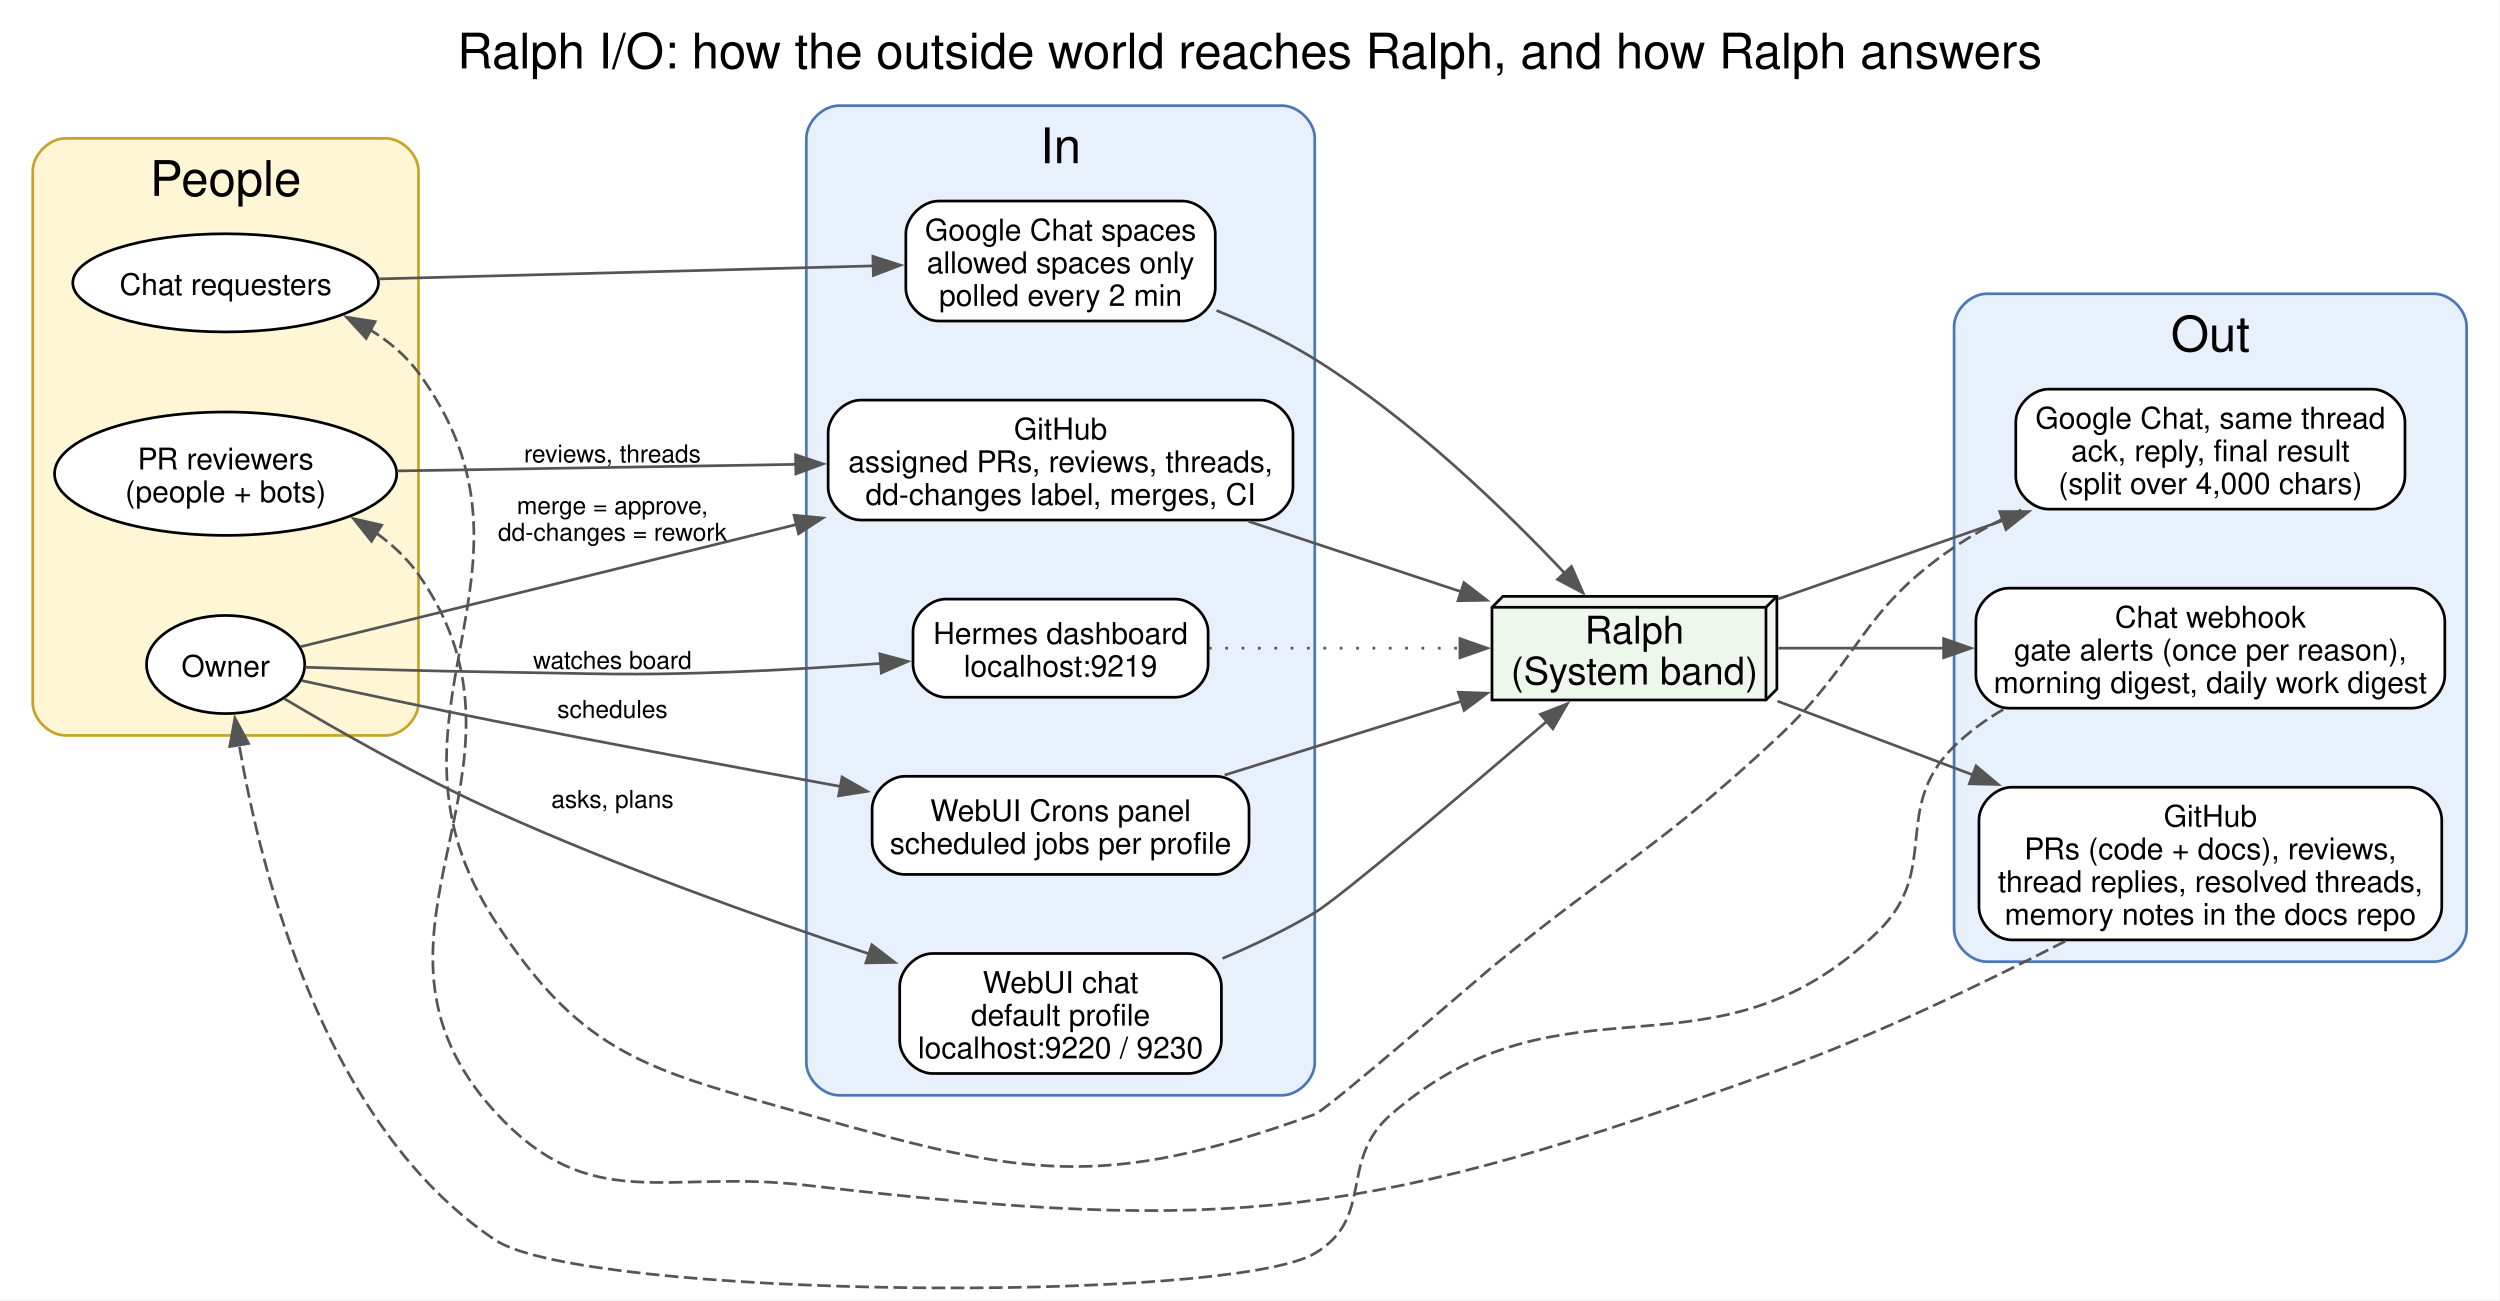
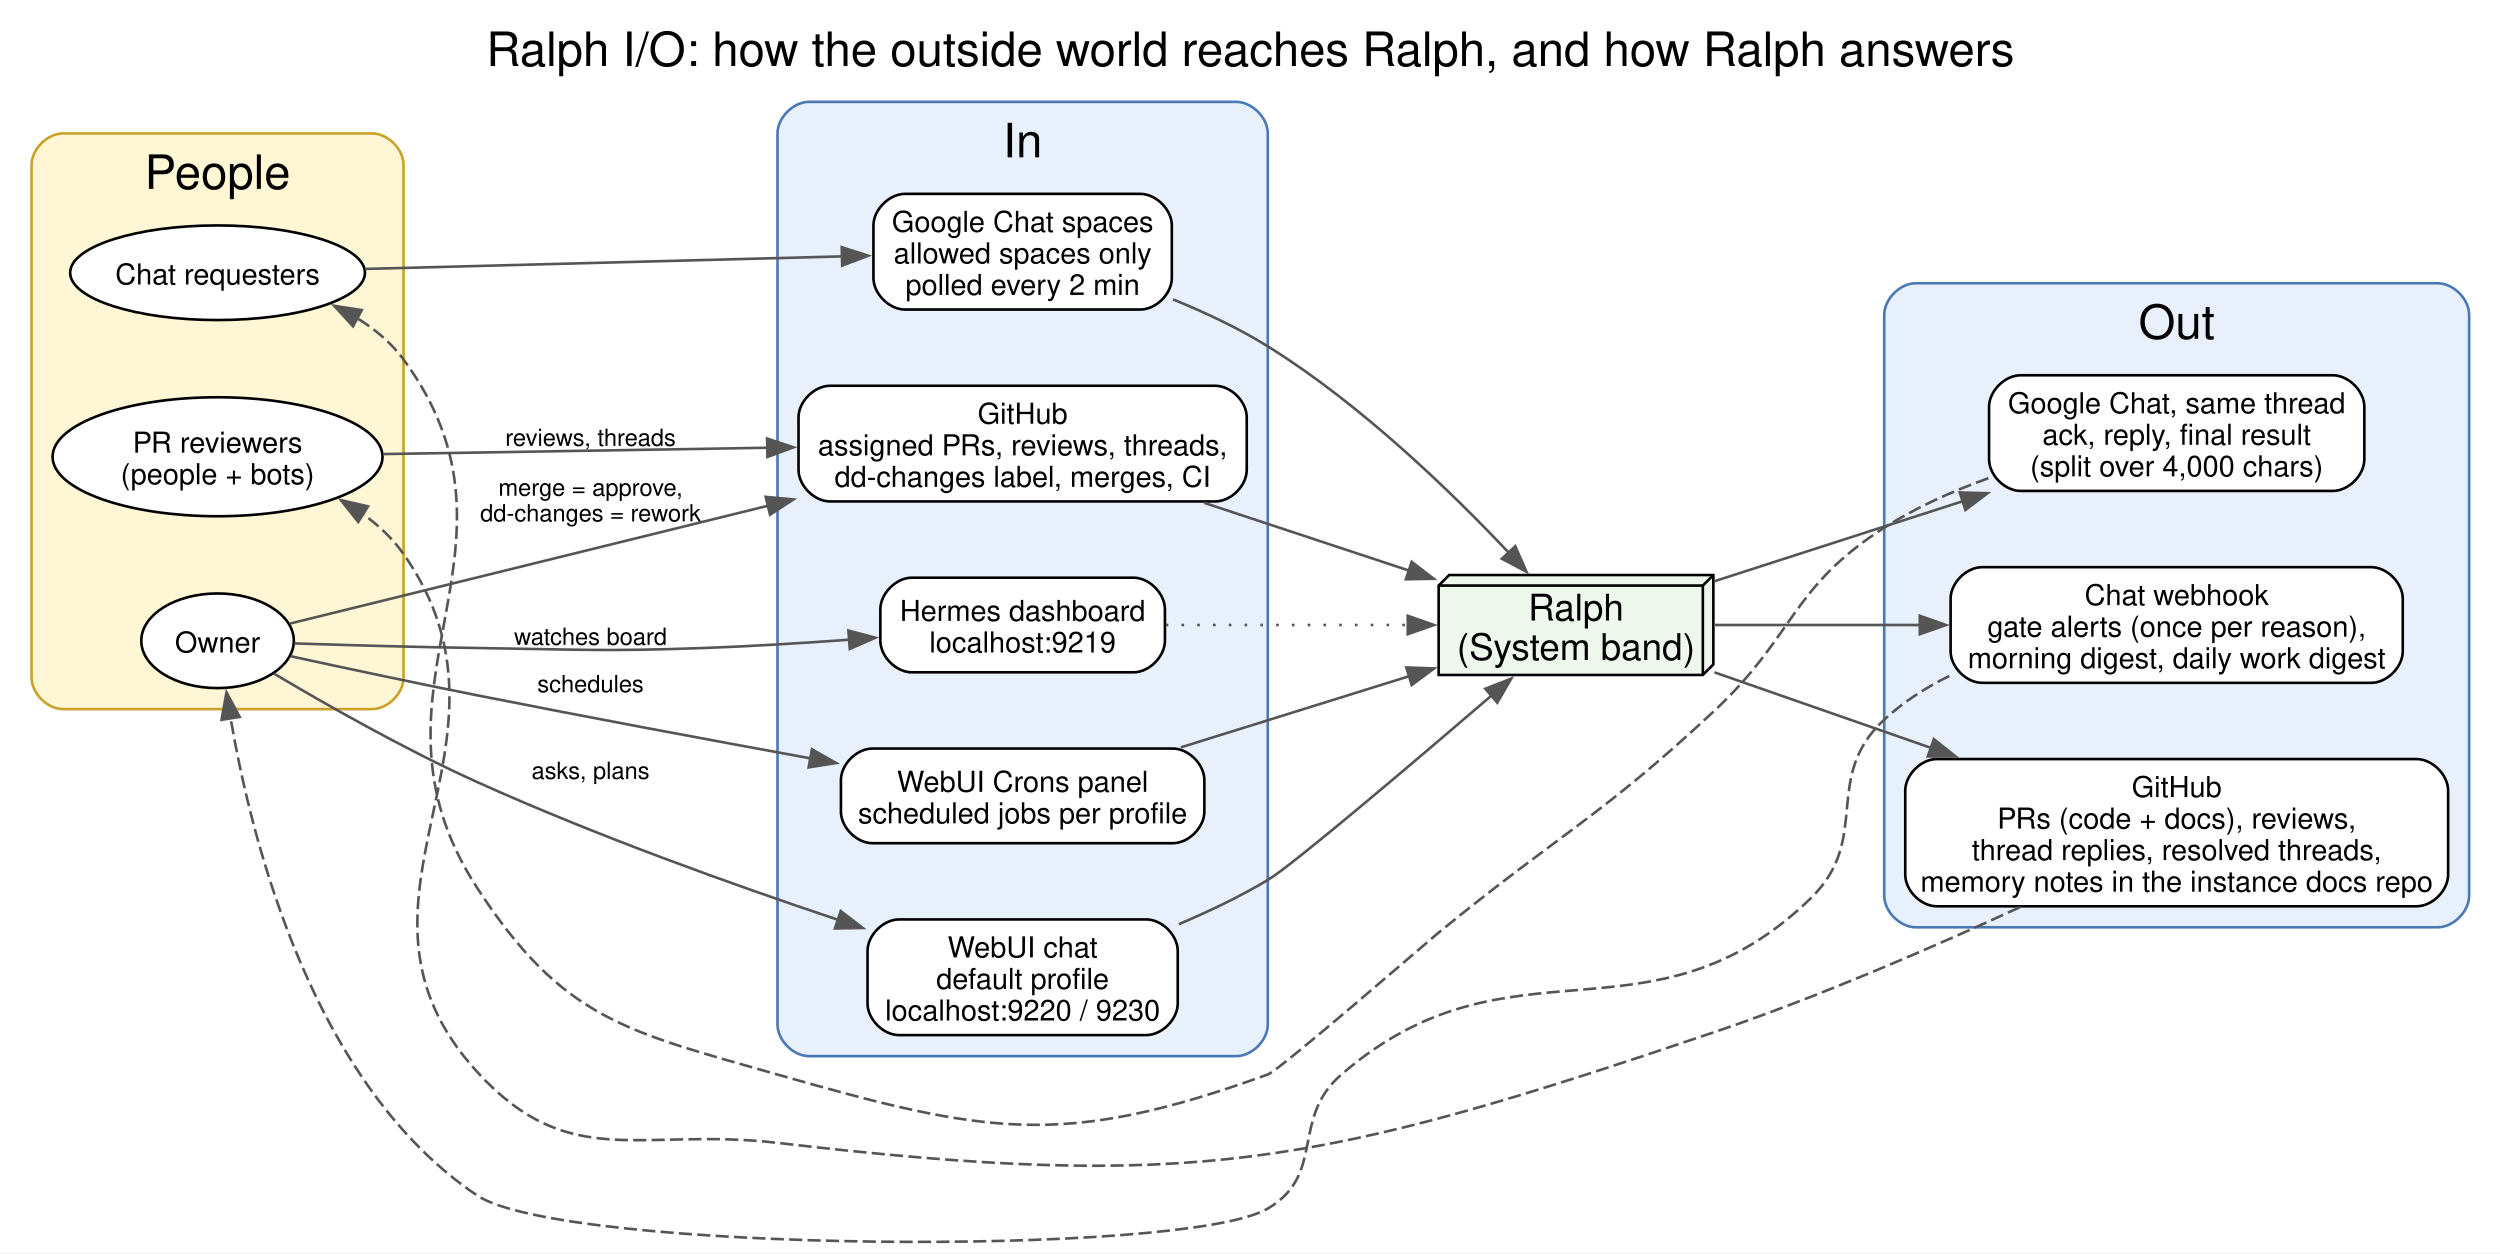
- <svg xmlns="http://www.w3.org/2000/svg" width="917pt" height="477pt" viewBox="0.00 0.00 917.00 477.00">
+ <svg xmlns="http://www.w3.org/2000/svg" width="951pt" height="477pt" viewBox="0.00 0.00 951.00 477.00">
  <g id="graph0" class="graph" transform="scale(1 1) rotate(0) translate(4 472.74)">
-     <polygon fill="white" stroke="none" points="-4,4 -4,-472.74 912.76,-472.74 912.76,4 -4,4" />
-     <text xml:space="preserve" text-anchor="middle" x="454.38" y="-447.64" font-family="Helvetica,sans-Serif" font-size="18.00">Ralph I/O: how the outside world reaches Ralph, and how Ralph answers</text>
+     <polygon fill="white" stroke="none" points="-4,4 -4,-472.74 947.26,-472.74 947.26,4 -4,4" />
+     <text xml:space="preserve" text-anchor="middle" x="471.63" y="-447.64" font-family="Helvetica,sans-Serif" font-size="18.00">Ralph I/O: how the outside world reaches Ralph, and how Ralph answers</text>
    <g id="clust1" class="cluster">
      <path fill="#fff6d6" stroke="#c9a227" d="M20,-202.99C20,-202.99 137.51,-202.99 137.51,-202.99 143.51,-202.99 149.51,-208.99 149.51,-214.99 149.51,-214.99 149.51,-409.99 149.51,-409.99 149.51,-415.99 143.51,-421.99 137.51,-421.99 137.51,-421.99 20,-421.99 20,-421.99 14,-421.99 8,-415.99 8,-409.99 8,-409.99 8,-214.99 8,-214.99 8,-208.99 14,-202.99 20,-202.99" />
      <text xml:space="preserve" text-anchor="middle" x="78.76" y="-400.89" font-family="Helvetica,sans-Serif" font-size="18.00">People</text>
    </g>
    <g id="clust2" class="cluster">
      <path fill="#e8f1fb" stroke="#4a78b5" d="M303.76,-70.99C303.76,-70.99 466.26,-70.99 466.26,-70.99 472.26,-70.99 478.26,-76.99 478.26,-82.99 478.26,-82.99 478.26,-421.99 478.26,-421.99 478.26,-427.99 472.26,-433.99 466.26,-433.99 466.26,-433.99 303.76,-433.99 303.76,-433.99 297.76,-433.99 291.76,-427.99 291.76,-421.99 291.76,-421.99 291.76,-82.99 291.76,-82.99 291.76,-76.99 297.76,-70.99 303.76,-70.99" />
      <text xml:space="preserve" text-anchor="middle" x="385.01" y="-412.89" font-family="Helvetica,sans-Serif" font-size="18.00">In</text>
    </g>
    <g id="clust3" class="cluster">
-       <path fill="#e8f1fb" stroke="#4a78b5" d="M724.76,-119.99C724.76,-119.99 888.76,-119.99 888.76,-119.99 894.76,-119.99 900.76,-125.99 900.76,-131.99 900.76,-131.99 900.76,-352.99 900.76,-352.99 900.76,-358.99 894.76,-364.99 888.76,-364.99 888.76,-364.99 724.76,-364.99 724.76,-364.99 718.76,-364.99 712.76,-358.99 712.76,-352.99 712.76,-352.99 712.76,-131.99 712.76,-131.99 712.76,-125.99 718.76,-119.99 724.76,-119.99" />
-       <text xml:space="preserve" text-anchor="middle" x="806.76" y="-343.89" font-family="Helvetica,sans-Serif" font-size="18.00">Out</text>
+       <path fill="#e8f1fb" stroke="#4a78b5" d="M724.76,-119.99C724.76,-119.99 923.26,-119.99 923.26,-119.99 929.26,-119.99 935.26,-125.99 935.26,-131.99 935.26,-131.99 935.26,-352.99 935.26,-352.99 935.26,-358.99 929.26,-364.99 923.26,-364.99 923.26,-364.99 724.76,-364.99 724.76,-364.99 718.76,-364.99 712.76,-358.99 712.76,-352.99 712.76,-352.99 712.76,-131.99 712.76,-131.99 712.76,-125.99 718.76,-119.99 724.76,-119.99" />
+       <text xml:space="preserve" text-anchor="middle" x="824.01" y="-343.89" font-family="Helvetica,sans-Serif" font-size="18.00">Out</text>
    </g>
    <g id="node1" class="node">
      <ellipse fill="white" stroke="black" cx="78.76" cy="-228.99" rx="29.01" ry="18" />
      <text xml:space="preserve" text-anchor="middle" x="78.76" y="-224.54" font-family="Helvetica,sans-Serif" font-size="11.00">Owner</text>
    </g>
    <g id="node4" class="node">
      <path fill="white" stroke="black" d="M432.01,-122.99C432.01,-122.99 338.01,-122.99 338.01,-122.99 332.01,-122.99 326.01,-116.99 326.01,-110.99 326.01,-110.99 326.01,-90.99 326.01,-90.99 326.01,-84.99 332.01,-78.99 338.01,-78.99 338.01,-78.99 432.01,-78.99 432.01,-78.99 438.01,-78.99 444.01,-84.99 444.01,-90.99 444.01,-90.99 444.01,-110.99 444.01,-110.99 444.01,-116.99 438.01,-122.99 432.01,-122.99" />
      <text xml:space="preserve" text-anchor="middle" x="385.01" y="-108.54" font-family="Helvetica,sans-Serif" font-size="11.00">WebUI chat</text>
      <text xml:space="preserve" text-anchor="middle" x="385.01" y="-96.54" font-family="Helvetica,sans-Serif" font-size="11.00">default profile</text>
      <text xml:space="preserve" text-anchor="middle" x="385.01" y="-84.54" font-family="Helvetica,sans-Serif" font-size="11.00">localhost:9220 / 9230</text>
    </g>
    <g id="edge1" class="edge">
      <path fill="none" stroke="#555555" d="M100.25,-216.48C119.7,-204.91 149.97,-187.67 177.51,-175.24 222.2,-155.07 274.15,-136.42 314.76,-122.85" />
      <polygon fill="#555555" stroke="#555555" points="315.8,-126.19 324.19,-119.73 313.6,-119.55 315.8,-126.19" />
      <text xml:space="preserve" text-anchor="middle" x="220.64" y="-176.44" font-family="Helvetica,sans-Serif" font-size="9.00">asks, plans</text>
    </g>
    <g id="node5" class="node">
      <path fill="white" stroke="black" d="M427.14,-252.99C427.14,-252.99 342.89,-252.99 342.89,-252.99 336.89,-252.99 330.89,-246.99 330.89,-240.99 330.89,-240.99 330.89,-228.99 330.89,-228.99 330.89,-222.99 336.89,-216.99 342.89,-216.99 342.89,-216.99 427.14,-216.99 427.14,-216.99 433.14,-216.99 439.14,-222.99 439.14,-228.99 439.14,-228.99 439.14,-240.99 439.14,-240.99 439.14,-246.99 433.14,-252.99 427.14,-252.99" />
      <text xml:space="preserve" text-anchor="middle" x="385.01" y="-236.54" font-family="Helvetica,sans-Serif" font-size="11.00">Hermes dashboard</text>
      <text xml:space="preserve" text-anchor="middle" x="385.01" y="-224.54" font-family="Helvetica,sans-Serif" font-size="11.00">localhost:9219</text>
    </g>
    <g id="edge2" class="edge">
      <path fill="none" stroke="#555555" d="M107.98,-227.99C127.51,-227.35 154.08,-226.57 177.51,-226.24 215.84,-225.7 225.45,-224.85 263.76,-226.24 281.78,-226.9 301.28,-228.1 319.24,-229.41" />
      <polygon fill="#555555" stroke="#555555" points="318.74,-232.88 328.97,-230.15 319.26,-225.9 318.74,-232.88" />
      <text xml:space="preserve" text-anchor="middle" x="220.64" y="-227.44" font-family="Helvetica,sans-Serif" font-size="9.00">watches board</text>
    </g>
    <g id="node7" class="node">
      <path fill="white" stroke="black" d="M458.26,-325.99C458.26,-325.99 311.76,-325.99 311.76,-325.99 305.76,-325.99 299.76,-319.99 299.76,-313.99 299.76,-313.99 299.76,-293.99 299.76,-293.99 299.76,-287.99 305.76,-281.99 311.76,-281.99 311.76,-281.99 458.26,-281.99 458.26,-281.99 464.26,-281.99 470.26,-287.99 470.26,-293.99 470.26,-293.99 470.26,-313.99 470.26,-313.99 470.26,-319.99 464.26,-325.99 458.26,-325.99" />
      <text xml:space="preserve" text-anchor="middle" x="385.01" y="-311.54" font-family="Helvetica,sans-Serif" font-size="11.00">GitHub</text>
      <text xml:space="preserve" text-anchor="middle" x="385.01" y="-299.54" font-family="Helvetica,sans-Serif" font-size="11.00">assigned PRs, reviews, threads,</text>
      <text xml:space="preserve" text-anchor="middle" x="385.01" y="-287.54" font-family="Helvetica,sans-Serif" font-size="11.00">dd-changes label, merges, CI</text>
    </g>
    <g id="edge4" class="edge">
      <path fill="none" stroke="#555555" d="M106.22,-235.52C146.47,-245.44 225.08,-264.82 288.43,-280.43" />
      <polygon fill="#555555" stroke="#555555" points="287.25,-283.74 297.8,-282.74 288.92,-276.95 287.25,-283.74" />
      <text xml:space="preserve" text-anchor="middle" x="220.64" y="-284.16" font-family="Helvetica,sans-Serif" font-size="9.00">merge = approve,</text>
      <text xml:space="preserve" text-anchor="middle" x="220.64" y="-274.41" font-family="Helvetica,sans-Serif" font-size="9.00">dd-changes = rework</text>
    </g>
    <g id="node8" class="node">
      <path fill="white" stroke="black" d="M442.14,-187.99C442.14,-187.99 327.89,-187.99 327.89,-187.99 321.89,-187.99 315.89,-181.99 315.89,-175.99 315.89,-175.99 315.89,-163.99 315.89,-163.99 315.89,-157.99 321.89,-151.99 327.89,-151.99 327.89,-151.99 442.14,-151.99 442.14,-151.99 448.14,-151.99 454.14,-157.99 454.14,-163.99 454.14,-163.99 454.14,-175.99 454.14,-175.99 454.14,-181.99 448.14,-187.99 442.14,-187.99" />
      <text xml:space="preserve" text-anchor="middle" x="385.01" y="-171.54" font-family="Helvetica,sans-Serif" font-size="11.00">WebUI Crons panel</text>
      <text xml:space="preserve" text-anchor="middle" x="385.01" y="-159.54" font-family="Helvetica,sans-Serif" font-size="11.00">scheduled jobs per profile</text>
    </g>
    <g id="edge3" class="edge">
      <path fill="none" stroke="#555555" d="M106.69,-223.08C126.3,-218.82 153.52,-213.01 177.51,-208.24 219.34,-199.93 266.05,-191.23 304.45,-184.23" />
      <polygon fill="#555555" stroke="#555555" points="304.86,-187.71 314.07,-182.48 303.61,-180.83 304.86,-187.71" />
      <text xml:space="preserve" text-anchor="middle" x="220.64" y="-209.44" font-family="Helvetica,sans-Serif" font-size="9.00">schedules</text>
    </g>
    <g id="node2" class="node">
      <ellipse fill="white" stroke="black" cx="78.76" cy="-368.99" rx="56.07" ry="18" />
      <text xml:space="preserve" text-anchor="middle" x="78.76" y="-364.54" font-family="Helvetica,sans-Serif" font-size="11.00">Chat requesters</text>
    </g>
    <g id="node6" class="node">
      <path fill="white" stroke="black" d="M429.76,-398.99C429.76,-398.99 340.26,-398.99 340.26,-398.99 334.26,-398.99 328.26,-392.99 328.26,-386.99 328.26,-386.99 328.26,-366.99 328.26,-366.99 328.26,-360.99 334.26,-354.99 340.26,-354.99 340.26,-354.99 429.76,-354.99 429.76,-354.99 435.76,-354.99 441.76,-360.99 441.76,-366.99 441.76,-366.99 441.76,-386.99 441.76,-386.99 441.76,-392.99 435.76,-398.99 429.76,-398.99" />
      <text xml:space="preserve" text-anchor="middle" x="385.01" y="-384.54" font-family="Helvetica,sans-Serif" font-size="11.00">Google Chat spaces</text>
      <text xml:space="preserve" text-anchor="middle" x="385.01" y="-372.54" font-family="Helvetica,sans-Serif" font-size="11.00">allowed spaces only</text>
      <text xml:space="preserve" text-anchor="middle" x="385.01" y="-360.54" font-family="Helvetica,sans-Serif" font-size="11.00">polled every 2 min</text>
    </g>
    <g id="edge5" class="edge">
      <path fill="none" stroke="#555555" d="M134.85,-370.44C185.85,-371.78 261.82,-373.78 316.46,-375.22" />
      <polygon fill="#555555" stroke="#555555" points="316.18,-378.71 326.27,-375.47 316.36,-371.71 316.18,-378.71" />
    </g>
    <g id="node3" class="node">
      <ellipse fill="white" stroke="black" cx="78.76" cy="-298.99" rx="62.76" ry="22.63" />
      <text xml:space="preserve" text-anchor="middle" x="78.76" y="-300.54" font-family="Helvetica,sans-Serif" font-size="11.00">PR reviewers</text>
      <text xml:space="preserve" text-anchor="middle" x="78.76" y="-288.54" font-family="Helvetica,sans-Serif" font-size="11.00">(people + bots)</text>
    </g>
    <g id="edge6" class="edge">
      <path fill="none" stroke="#555555" d="M141.69,-300.01C183.76,-300.7 240.22,-301.63 288.06,-302.42" />
      <polygon fill="#555555" stroke="#555555" points="287.81,-305.91 297.87,-302.58 287.93,-298.91 287.81,-305.91" />
      <text xml:space="preserve" text-anchor="middle" x="220.64" y="-303.14" font-family="Helvetica,sans-Serif" font-size="9.00">reviews, threads</text>
    </g>
    <g id="node9" class="node">
      <polygon fill="#eef7ec" stroke="black" points="647.76,-253.99 547.26,-253.99 543.26,-249.99 543.26,-215.99 643.76,-215.99 647.76,-219.99 647.76,-253.99" />
      <polyline fill="none" stroke="black" points="643.76,-249.99 543.26,-249.99" />
      <polyline fill="none" stroke="black" points="643.76,-249.99 643.76,-215.99" />
      <polyline fill="none" stroke="black" points="643.76,-249.99 647.76,-253.99" />
      <text xml:space="preserve" text-anchor="middle" x="595.51" y="-236.69" font-family="Helvetica,sans-Serif" font-size="14.00">Ralph</text>
      <text xml:space="preserve" text-anchor="middle" x="595.51" y="-221.69" font-family="Helvetica,sans-Serif" font-size="14.00">(System band)</text>
    </g>
    <g id="edge7" class="edge">
      <path fill="none" stroke="#555555" d="M444.43,-121.19C455.96,-126.07 467.74,-131.71 478.26,-137.99 487.49,-143.51 532.41,-181.59 563.63,-208.37" />
      <polygon fill="#555555" stroke="#555555" points="561.01,-210.74 570.88,-214.6 565.57,-205.43 561.01,-210.74" />
    </g>
    <g id="edge8" class="edge">
      <path fill="none" stroke="#555555" stroke-dasharray="1,5" d="M439.43,-234.99C467.55,-234.99 502.21,-234.99 531.62,-234.99" />
      <polygon fill="#555555" stroke="#555555" points="531.51,-238.49 541.51,-234.99 531.51,-231.49 531.51,-238.49" />
    </g>
    <g id="edge10" class="edge">
      <path fill="none" stroke="#555555" d="M442.23,-358.85C454.52,-353.86 467.16,-347.89 478.26,-340.99 513.6,-319.05 548.03,-285.7 570.13,-262.28" />
      <polygon fill="#555555" stroke="#555555" points="572.42,-264.96 576.67,-255.25 567.3,-260.19 572.42,-264.96" />
    </g>
    <g id="edge11" class="edge">
      <path fill="none" stroke="#555555" d="M453.99,-281.49C479.15,-273.17 507.52,-263.78 532.15,-255.63" />
      <polygon fill="#555555" stroke="#555555" points="532.99,-259.04 541.38,-252.57 530.79,-252.39 532.99,-259.04" />
    </g>
    <g id="edge9" class="edge">
      <path fill="none" stroke="#555555" d="M445.2,-188.45C472.41,-196.93 504.69,-206.99 532.26,-215.59" />
      <polygon fill="#555555" stroke="#555555" points="530.94,-218.84 541.53,-218.47 533.02,-212.16 530.94,-218.84" />
    </g>
    <g id="node10" class="node">
-       <path fill="white" stroke="black" d="M866.14,-329.99C866.14,-329.99 747.39,-329.99 747.39,-329.99 741.39,-329.99 735.39,-323.99 735.39,-317.99 735.39,-317.99 735.39,-297.99 735.39,-297.99 735.39,-291.99 741.39,-285.99 747.39,-285.99 747.39,-285.99 866.14,-285.99 866.14,-285.99 872.14,-285.99 878.14,-291.99 878.14,-297.99 878.14,-297.99 878.14,-317.99 878.14,-317.99 878.14,-323.99 872.14,-329.99 866.14,-329.99" />
-       <text xml:space="preserve" text-anchor="middle" x="806.76" y="-315.54" font-family="Helvetica,sans-Serif" font-size="11.00">Google Chat, same thread</text>
-       <text xml:space="preserve" text-anchor="middle" x="806.76" y="-303.54" font-family="Helvetica,sans-Serif" font-size="11.00">ack, reply, final result</text>
-       <text xml:space="preserve" text-anchor="middle" x="806.76" y="-291.54" font-family="Helvetica,sans-Serif" font-size="11.00">(split over 4,000 chars)</text>
+       <path fill="white" stroke="black" d="M883.39,-329.99C883.39,-329.99 764.64,-329.99 764.64,-329.99 758.64,-329.99 752.64,-323.99 752.64,-317.99 752.64,-317.99 752.64,-297.99 752.64,-297.99 752.64,-291.99 758.64,-285.99 764.64,-285.99 764.64,-285.99 883.39,-285.99 883.39,-285.99 889.39,-285.99 895.39,-291.99 895.39,-297.99 895.39,-297.99 895.39,-317.99 895.39,-317.99 895.39,-323.99 889.39,-329.99 883.39,-329.99" />
+       <text xml:space="preserve" text-anchor="middle" x="824.01" y="-315.54" font-family="Helvetica,sans-Serif" font-size="11.00">Google Chat, same thread</text>
+       <text xml:space="preserve" text-anchor="middle" x="824.01" y="-303.54" font-family="Helvetica,sans-Serif" font-size="11.00">ack, reply, final result</text>
+       <text xml:space="preserve" text-anchor="middle" x="824.01" y="-291.54" font-family="Helvetica,sans-Serif" font-size="11.00">(split over 4,000 chars)</text>
    </g>
    <g id="edge12" class="edge">
-       <path fill="none" stroke="#555555" d="M648.24,-253.04C673.13,-261.72 703.45,-272.3 730.81,-281.85" />
-       <polygon fill="#555555" stroke="#555555" points="729.51,-285.1 740.1,-285.09 731.81,-278.49 729.51,-285.1" />
+       <path fill="none" stroke="#555555" d="M648.19,-251.65C676.11,-260.65 711.19,-271.95 742.59,-282.07" />
+       <polygon fill="#555555" stroke="#555555" points="741.49,-285.4 752.08,-285.13 743.64,-278.73 741.49,-285.4" />
    </g>
    <g id="node11" class="node">
-       <path fill="white" stroke="black" d="M880.76,-256.99C880.76,-256.99 732.76,-256.99 732.76,-256.99 726.76,-256.99 720.76,-250.99 720.76,-244.99 720.76,-244.99 720.76,-224.99 720.76,-224.99 720.76,-218.99 726.76,-212.99 732.76,-212.99 732.76,-212.99 880.76,-212.99 880.76,-212.99 886.76,-212.99 892.76,-218.99 892.76,-224.99 892.76,-224.99 892.76,-244.99 892.76,-244.99 892.76,-250.99 886.76,-256.99 880.76,-256.99" />
-       <text xml:space="preserve" text-anchor="middle" x="806.76" y="-242.54" font-family="Helvetica,sans-Serif" font-size="11.00">Chat webhook</text>
-       <text xml:space="preserve" text-anchor="middle" x="806.76" y="-230.54" font-family="Helvetica,sans-Serif" font-size="11.00">gate alerts (once per reason),</text>
-       <text xml:space="preserve" text-anchor="middle" x="806.76" y="-218.54" font-family="Helvetica,sans-Serif" font-size="11.00">morning digest, daily work digest</text>
+       <path fill="white" stroke="black" d="M898.01,-256.99C898.01,-256.99 750.01,-256.99 750.01,-256.99 744.01,-256.99 738.01,-250.99 738.01,-244.99 738.01,-244.99 738.01,-224.99 738.01,-224.99 738.01,-218.99 744.01,-212.99 750.01,-212.99 750.01,-212.99 898.01,-212.99 898.01,-212.99 904.01,-212.99 910.01,-218.99 910.01,-224.99 910.01,-224.99 910.01,-244.99 910.01,-244.99 910.01,-250.99 904.01,-256.99 898.01,-256.99" />
+       <text xml:space="preserve" text-anchor="middle" x="824.01" y="-242.54" font-family="Helvetica,sans-Serif" font-size="11.00">Chat webhook</text>
+       <text xml:space="preserve" text-anchor="middle" x="824.01" y="-230.54" font-family="Helvetica,sans-Serif" font-size="11.00">gate alerts (once per reason),</text>
+       <text xml:space="preserve" text-anchor="middle" x="824.01" y="-218.54" font-family="Helvetica,sans-Serif" font-size="11.00">morning digest, daily work digest</text>
    </g>
    <g id="edge13" class="edge">
-       <path fill="none" stroke="#555555" d="M648.24,-234.99C666.7,-234.99 688.15,-234.99 709.17,-234.99" />
-       <polygon fill="#555555" stroke="#555555" points="708.92,-238.49 718.92,-234.99 708.92,-231.49 708.92,-238.49" />
+       <path fill="none" stroke="#555555" d="M648.19,-234.99C671.38,-234.99 699.52,-234.99 726.39,-234.99" />
+       <polygon fill="#555555" stroke="#555555" points="726.29,-238.49 736.29,-234.99 726.29,-231.49 726.29,-238.49" />
    </g>
    <g id="node12" class="node">
-       <path fill="white" stroke="black" d="M879.64,-183.99C879.64,-183.99 733.89,-183.99 733.89,-183.99 727.89,-183.99 721.89,-177.99 721.89,-171.99 721.89,-171.99 721.89,-139.99 721.89,-139.99 721.89,-133.99 727.89,-127.99 733.89,-127.99 733.89,-127.99 879.64,-127.99 879.64,-127.99 885.64,-127.99 891.64,-133.99 891.64,-139.99 891.64,-139.99 891.64,-171.99 891.64,-171.99 891.64,-177.99 885.64,-183.99 879.64,-183.99" />
-       <text xml:space="preserve" text-anchor="middle" x="806.76" y="-169.54" font-family="Helvetica,sans-Serif" font-size="11.00">GitHub</text>
-       <text xml:space="preserve" text-anchor="middle" x="806.76" y="-157.54" font-family="Helvetica,sans-Serif" font-size="11.00">PRs (code + docs), reviews,</text>
-       <text xml:space="preserve" text-anchor="middle" x="806.76" y="-145.54" font-family="Helvetica,sans-Serif" font-size="11.00">thread replies, resolved threads,</text>
-       <text xml:space="preserve" text-anchor="middle" x="806.76" y="-133.54" font-family="Helvetica,sans-Serif" font-size="11.00">memory notes in the docs repo</text>
+       <path fill="white" stroke="black" d="M915.26,-183.99C915.26,-183.99 732.76,-183.99 732.76,-183.99 726.76,-183.99 720.76,-177.99 720.76,-171.99 720.76,-171.99 720.76,-139.99 720.76,-139.99 720.76,-133.99 726.76,-127.99 732.76,-127.99 732.76,-127.99 915.26,-127.99 915.26,-127.99 921.26,-127.99 927.26,-133.99 927.26,-139.99 927.26,-139.99 927.26,-171.99 927.26,-171.99 927.26,-177.99 921.26,-183.99 915.26,-183.99" />
+       <text xml:space="preserve" text-anchor="middle" x="824.01" y="-169.54" font-family="Helvetica,sans-Serif" font-size="11.00">GitHub</text>
+       <text xml:space="preserve" text-anchor="middle" x="824.01" y="-157.54" font-family="Helvetica,sans-Serif" font-size="11.00">PRs (code + docs), reviews,</text>
+       <text xml:space="preserve" text-anchor="middle" x="824.01" y="-145.54" font-family="Helvetica,sans-Serif" font-size="11.00">thread replies, resolved threads,</text>
+       <text xml:space="preserve" text-anchor="middle" x="824.01" y="-133.54" font-family="Helvetica,sans-Serif" font-size="11.00">memory notes in the instance docs repo</text>
    </g>
    <g id="edge14" class="edge">
-       <path fill="none" stroke="#555555" d="M647.97,-215.57C669.58,-207.41 695.31,-197.69 719.66,-188.5" />
-       <polygon fill="#555555" stroke="#555555" points="720.82,-191.8 728.94,-185 718.35,-185.25 720.82,-191.8" />
+       <path fill="none" stroke="#555555" d="M648.19,-216.97C672.62,-208.45 702.54,-198.01 730.67,-188.2" />
+       <polygon fill="#555555" stroke="#555555" points="731.64,-191.57 739.93,-184.97 729.33,-184.96 731.64,-191.57" />
    </g>
    <g id="edge15" class="edge">
-       <path fill="none" stroke="#555555" stroke-dasharray="5,2" d="M737.4,-285.7C728.79,-281.7 720.36,-277.14 712.76,-271.99 677.62,-248.17 678.83,-230.92 647.76,-201.99 604.15,-161.39 589.4,-155.7 543.26,-117.99 539.63,-115.02 482.68,-65.59 478.26,-63.99 400.3,-35.83 371.47,-41.24 291.76,-63.99 234.27,-80.4 210.1,-84.87 177.51,-134.99 128.34,-210.61 202.92,-263.31 149.51,-335.99 144.77,-342.45 138.43,-347.69 131.51,-351.93" />
+       <path fill="none" stroke="#555555" stroke-dasharray="5,2" d="M752.37,-290.83C738.65,-285.89 724.8,-279.7 712.76,-271.99 677,-249.12 678.83,-230.92 647.76,-201.99 604.15,-161.39 589.4,-155.7 543.26,-117.99 539.63,-115.02 482.68,-65.59 478.26,-63.99 400.3,-35.83 371.47,-41.24 291.76,-63.99 234.27,-80.4 210.1,-84.87 177.51,-134.99 128.34,-210.61 202.92,-263.31 149.51,-335.99 144.77,-342.45 138.43,-347.69 131.51,-351.93" />
      <polygon fill="#555555" stroke="#555555" points="130.3,-348.61 123.13,-356.4 133.6,-354.78 130.3,-348.61" />
    </g>
    <g id="edge16" class="edge">
-       <path fill="none" stroke="#555555" stroke-dasharray="5,2" d="M730.8,-212.51C724.24,-208.67 718.08,-204.2 712.76,-198.99 689.41,-176.13 708.23,-153.74 684.76,-130.99 623.91,-72.03 570.31,-119.48 506.26,-63.99 486.72,-47.06 500.51,-26.16 478.26,-12.99 446.97,5.53 209.82,3.65 177.51,-17.99 115.19,-59.75 91.84,-152.06 83.72,-199.53" />
+       <path fill="none" stroke="#555555" stroke-dasharray="5,2" d="M737.52,-215.61C728.5,-211.16 719.99,-205.7 712.76,-198.99 688.8,-176.76 708.23,-153.74 684.76,-130.99 623.91,-72.03 570.31,-119.48 506.26,-63.99 486.72,-47.06 500.51,-26.16 478.26,-12.99 446.97,5.53 209.82,3.65 177.51,-17.99 115.19,-59.75 91.84,-152.06 83.72,-199.53" />
      <polygon fill="#555555" stroke="#555555" points="80.27,-198.93 82.16,-209.35 87.18,-200.02 80.27,-198.93" />
    </g>
    <g id="edge17" class="edge">
-       <path fill="none" stroke="#555555" stroke-dasharray="5,2" d="M753.54,-127.52C723.3,-111.9 684.13,-93.09 647.76,-79.99 497.86,-26.02 450.01,-19.55 291.76,-37.99 239.94,-44.03 212.69,-26.46 177.51,-64.99 117.88,-130.3 200.33,-189.62 149.51,-261.99 145.38,-267.88 140,-272.91 134.07,-277.19" />
+       <path fill="none" stroke="#555555" stroke-dasharray="5,2" d="M764.35,-127.64C730.76,-112.14 687.5,-93.43 647.76,-79.99 496.84,-28.96 450.01,-19.55 291.76,-37.99 239.94,-44.03 212.69,-26.46 177.51,-64.99 117.88,-130.3 200.33,-189.62 149.51,-261.99 145.38,-267.88 140,-272.91 134.07,-277.19" />
      <polygon fill="#555555" stroke="#555555" points="132.26,-274.19 125.68,-282.49 136,-280.11 132.26,-274.19" />
    </g>
  </g>
</svg>
